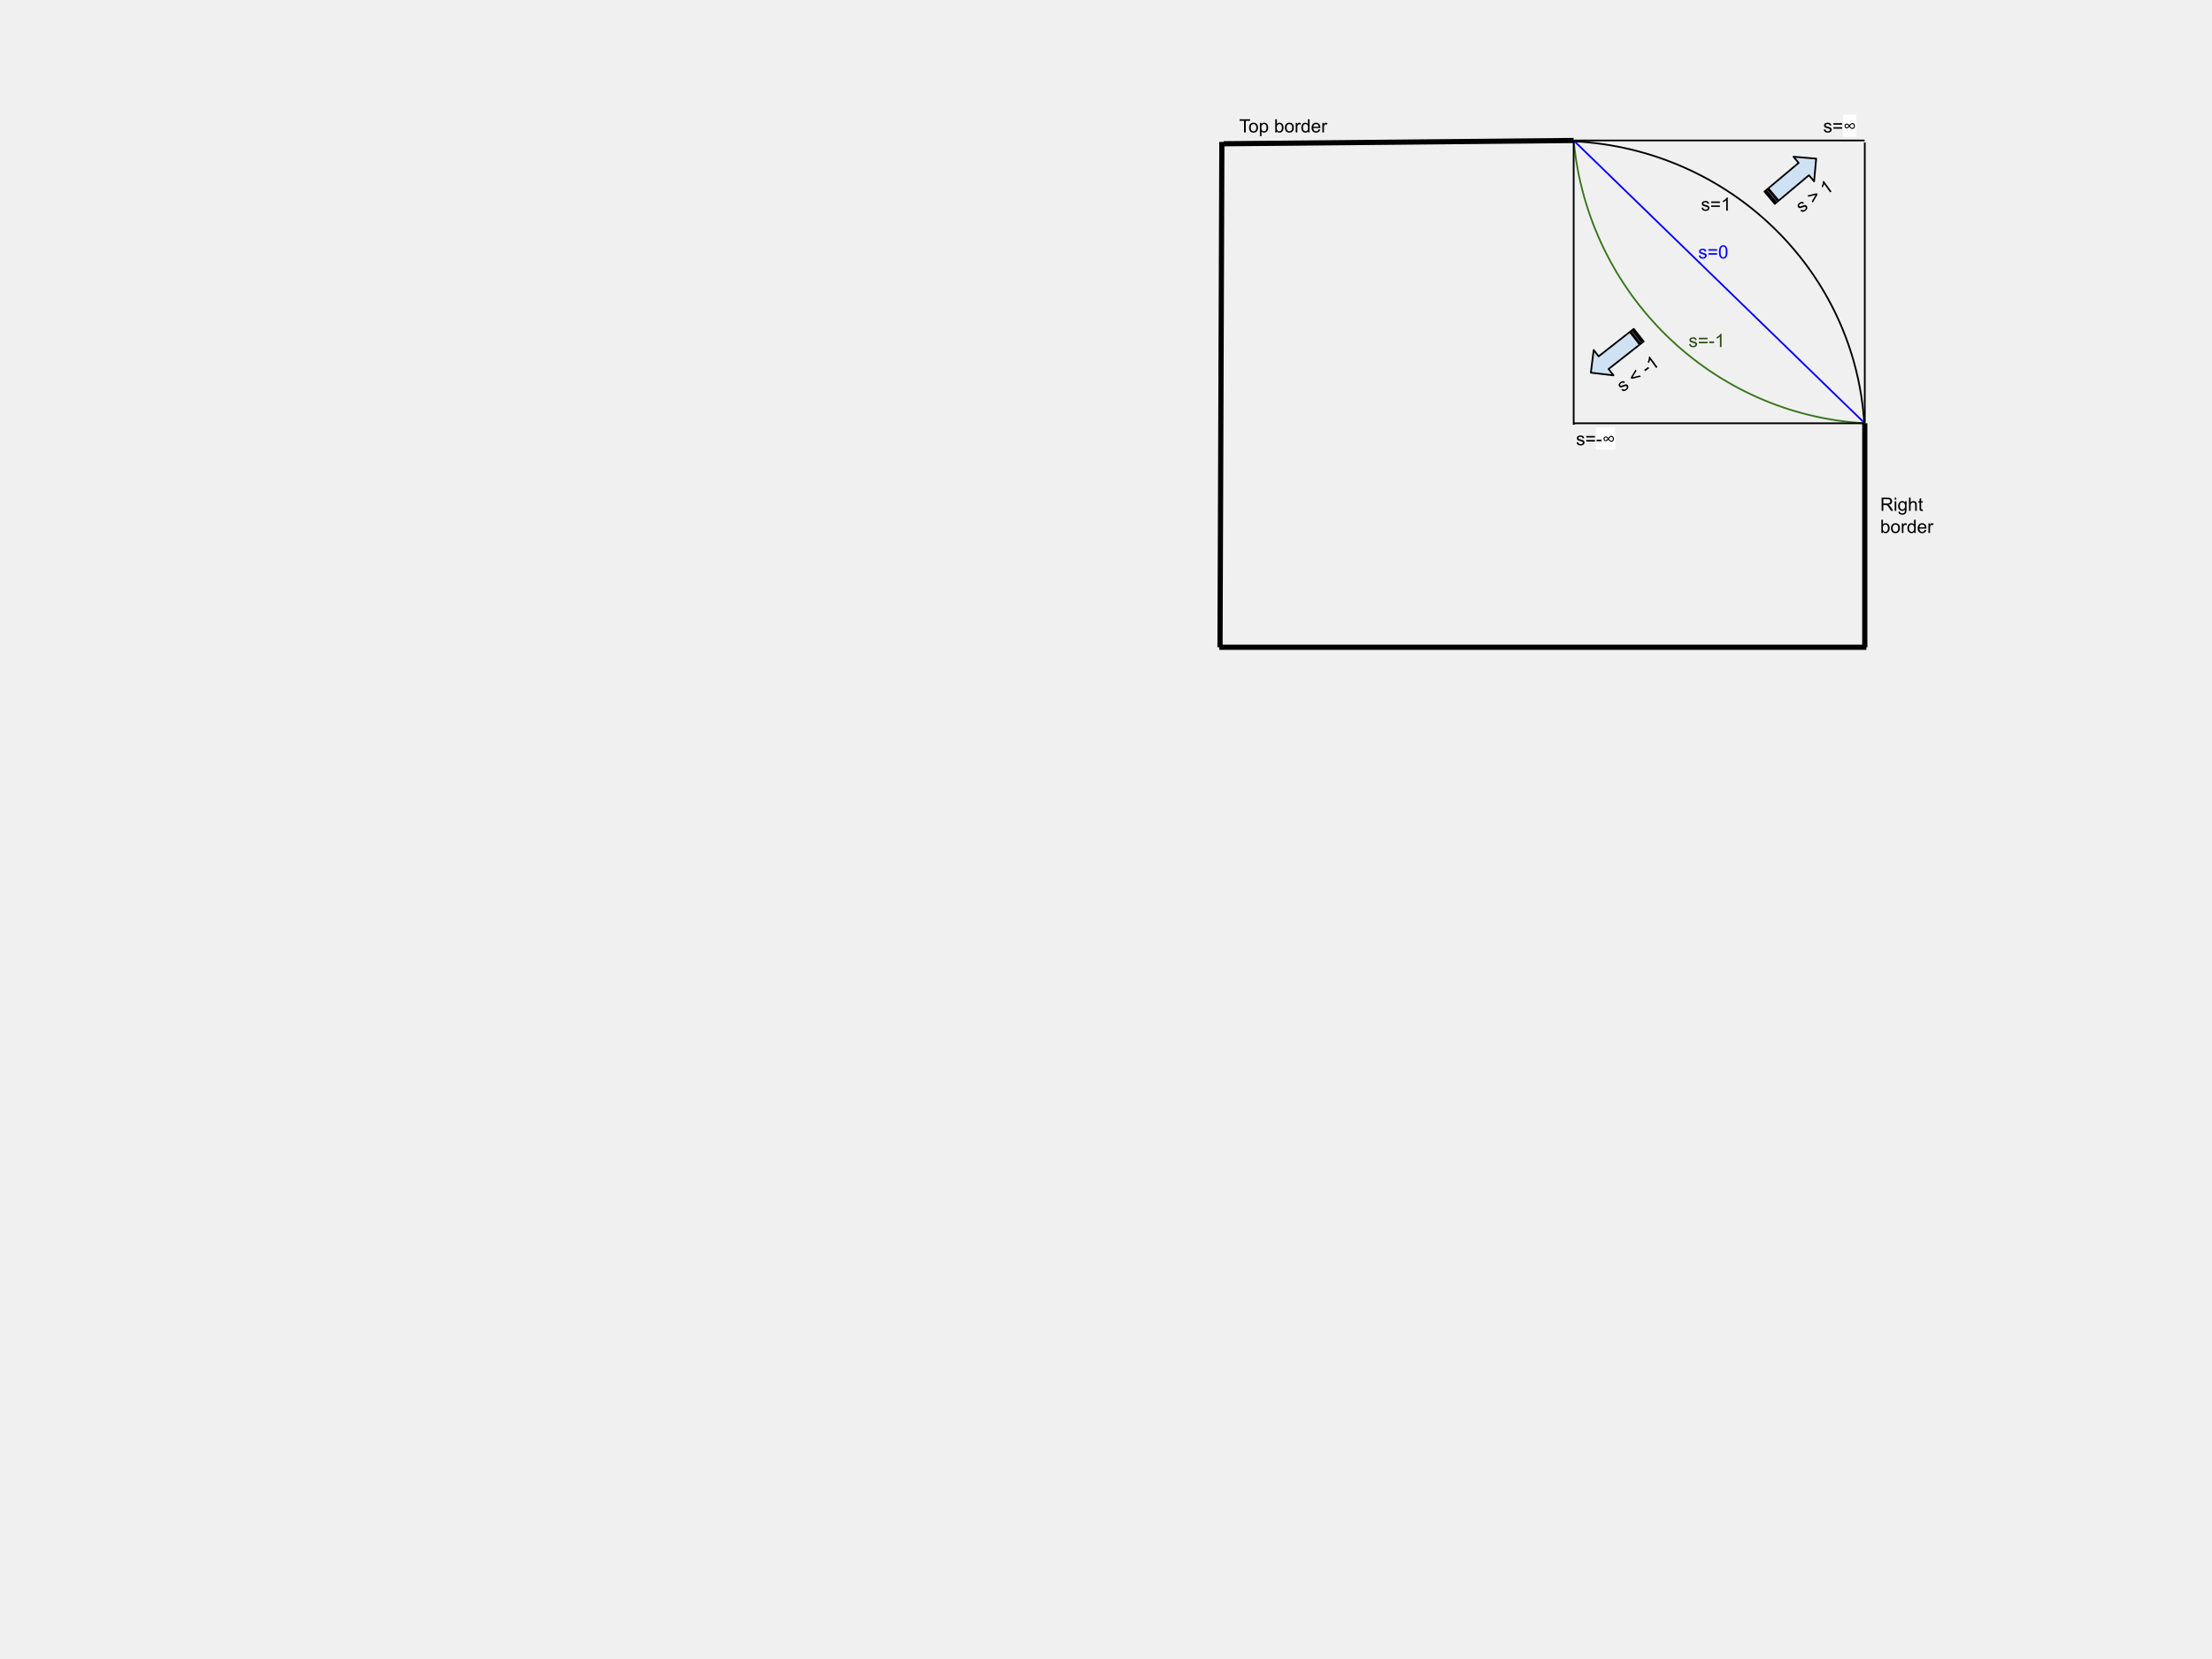
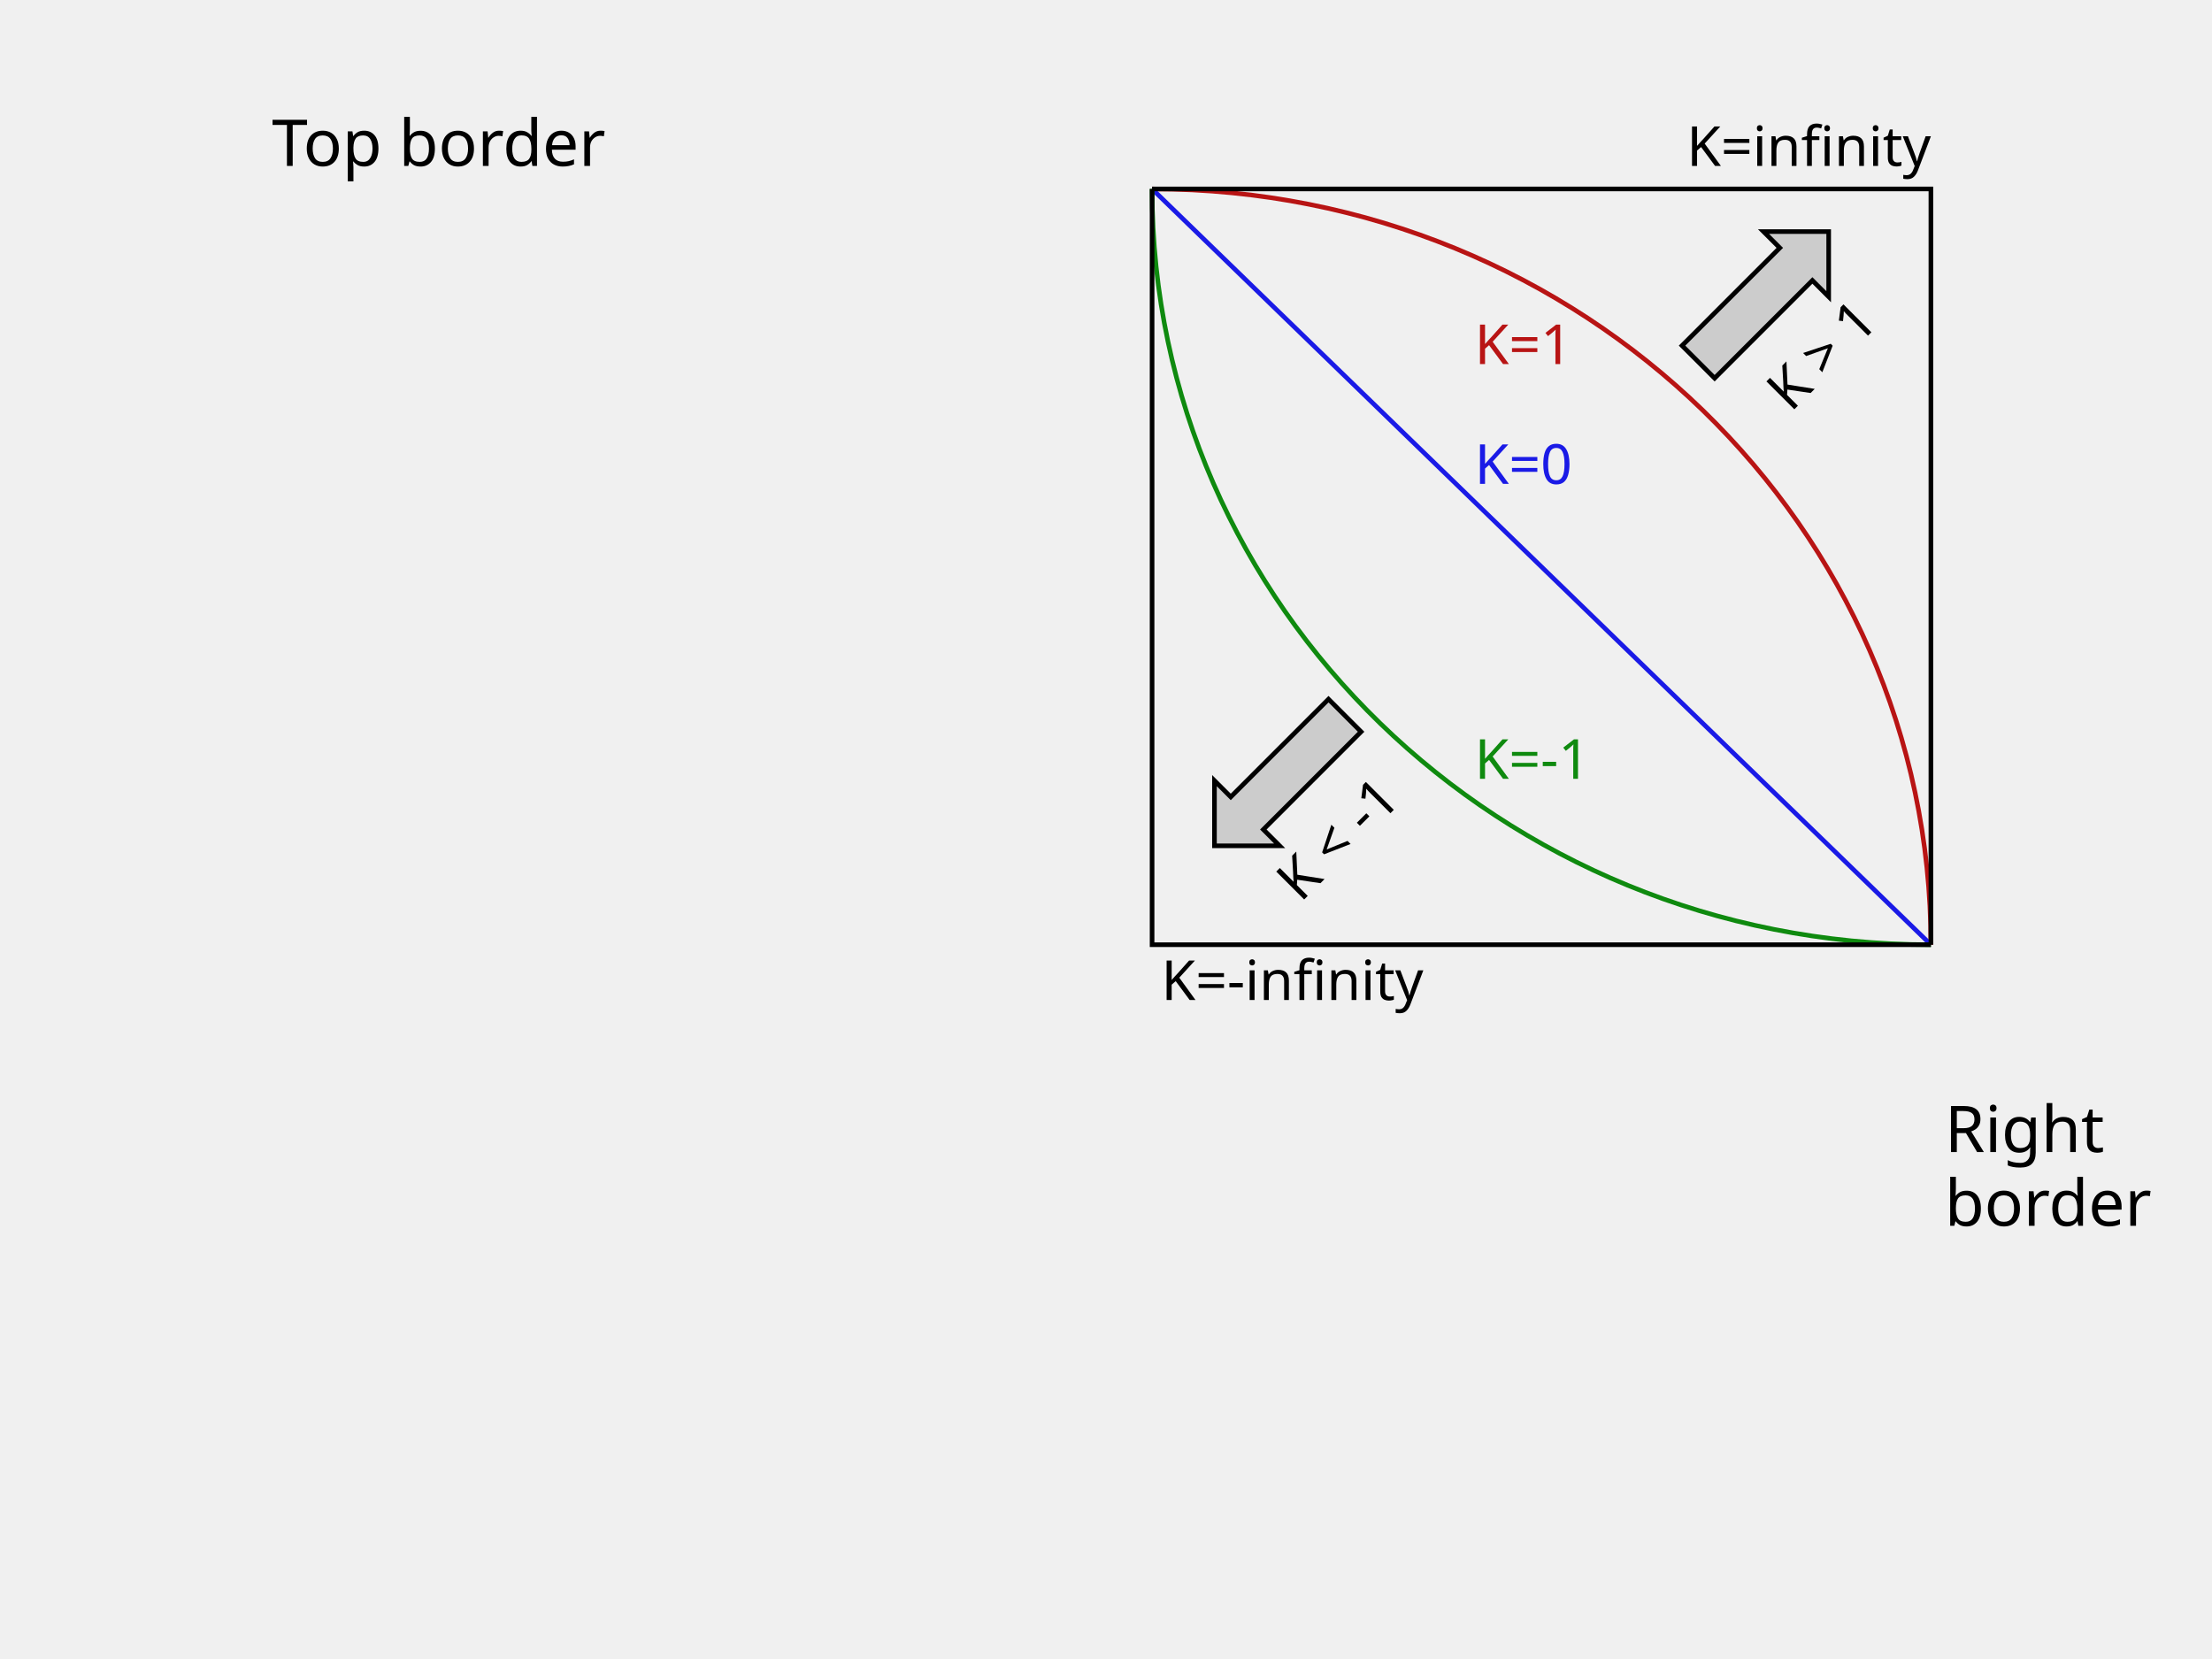
- <svg xmlns="http://www.w3.org/2000/svg" version="1.1" viewBox="0.0 0.0 1280.0 960.0" fill="none" stroke="none" stroke-linecap="square" stroke-miterlimit="10">
-   <clipPath id="p.0">
-     <path d="m0 0l1280.0 0l0 960.0l-1280.0 0l0 -960.0z" clip-rule="nonzero" />
-   </clipPath>
-   <g clip-path="url(#p.0)">
-     <path fill="#000000" fill-opacity="0.0" d="m0 0l1280.0 0l0 960.0l-1280.0 0z" fill-rule="evenodd" />
-     <path fill="#000000" fill-opacity="0.0" d="m910.888 81.773c90.303 4.681 162.598 75.123 167.906 163.603l-177.284 10.217z" fill-rule="evenodd" />
-     <path fill="#000000" fill-opacity="0.0" d="m910.888 81.773c90.303 4.681 162.598 75.123 167.906 163.603" fill-rule="evenodd" />
-     <path stroke="#000000" stroke-width="1.0" stroke-linejoin="round" stroke-linecap="butt" d="m910.888 81.773c90.303 4.681 162.598 75.123 167.906 163.603" fill-rule="evenodd" />
-     <path fill="#000000" fill-opacity="0.0" d="m1079.082 244.939l0 0c-88.527 -5.064 -160.111 -74.6 -168.461 -163.643l178.62 -17.043z" fill-rule="evenodd" />
-     <path fill="#000000" fill-opacity="0.0" d="m1079.082 244.939l0 0c-88.527 -5.064 -160.111 -74.6 -168.461 -163.643" fill-rule="evenodd" />
-     <path stroke="#38761d" stroke-width="1.0" stroke-linejoin="round" stroke-linecap="butt" d="m1079.082 244.939l0 0c-88.527 -5.064 -160.111 -74.6 -168.461 -163.643" fill-rule="evenodd" />
-     <path fill="#000000" fill-opacity="0.0" d="m910.621 81.297l168.472 163.654" fill-rule="evenodd" />
-     <path stroke="#0000ff" stroke-width="1.0" stroke-linejoin="round" stroke-linecap="butt" d="m910.621 81.297l168.472 163.654" fill-rule="evenodd" />
-     <path fill="#000000" fill-opacity="0.0" d="m968.126 181.58l45.701 0l0 32.315l-45.701 0z" fill-rule="evenodd" />
-     <path fill="#274e13" d="m977.454 199.164l0.922 -0.141q0.078 0.562 0.438 0.859q0.359 0.297 1.0 0.297q0.641 0 0.953 -0.266q0.312 -0.266 0.312 -0.625q0 -0.312 -0.281 -0.5q-0.188 -0.125 -0.953 -0.312q-1.031 -0.266 -1.438 -0.453q-0.391 -0.188 -0.594 -0.516q-0.203 -0.344 -0.203 -0.75q0 -0.359 0.172 -0.672q0.172 -0.328 0.453 -0.531q0.219 -0.156 0.594 -0.266q0.391 -0.125 0.812 -0.125q0.656 0 1.141 0.188q0.5 0.188 0.734 0.516q0.234 0.312 0.312 0.859l-0.906 0.125q-0.062 -0.438 -0.375 -0.672q-0.297 -0.234 -0.828 -0.234q-0.656 0 -0.938 0.219q-0.266 0.203 -0.266 0.484q0 0.188 0.109 0.328q0.125 0.156 0.359 0.25q0.141 0.062 0.828 0.25q1.0 0.266 1.391 0.438q0.391 0.156 0.609 0.484q0.234 0.312 0.234 0.797q0 0.469 -0.281 0.891q-0.266 0.406 -0.781 0.641q-0.516 0.219 -1.172 0.219q-1.078 0 -1.641 -0.438q-0.562 -0.453 -0.719 -1.344zm10.625 -2.828l-5.031 0l0 -0.875l5.031 0l0 0.875zm0 2.312l-5.031 0l0 -0.875l5.031 0l0 0.875zm0.942 -0.125l0 -0.938l2.875 0l0 0.938l-2.875 0zm7.174 2.297l-0.938 0l0 -5.969q-0.344 0.328 -0.891 0.656q-0.547 0.312 -0.984 0.469l0 -0.906q0.797 -0.359 1.375 -0.891q0.594 -0.531 0.828 -1.016l0.609 0l0 7.656z" fill-rule="nonzero" />
-     <path fill="#000000" fill-opacity="0.0" d="m910.621 81.297l-202.52 1.89" fill-rule="evenodd" />
-     <path stroke="#000000" stroke-width="3.0" stroke-linejoin="round" stroke-linecap="butt" d="m910.621 81.297l-202.52 1.89" fill-rule="evenodd" />
-     <path fill="#000000" fill-opacity="0.0" d="m1079.082 244.939l0 129.606" fill-rule="evenodd" />
-     <path stroke="#000000" stroke-width="3.0" stroke-linejoin="round" stroke-linecap="butt" d="m1079.082 244.939l0 129.606" fill-rule="evenodd" />
-     <path fill="#000000" fill-opacity="0.0" d="m910.621 81.297l0 164.535" fill-rule="evenodd" />
-     <path stroke="#000000" stroke-width="1.0" stroke-linejoin="round" stroke-linecap="butt" d="m910.621 81.297l0 164.535" fill-rule="evenodd" />
-     <path fill="#000000" fill-opacity="0.0" d="m910.704 244.939l168.378 0" fill-rule="evenodd" />
-     <path stroke="#000000" stroke-width="1.0" stroke-linejoin="round" stroke-linecap="butt" d="m910.704 244.939l168.378 0" fill-rule="evenodd" />
-     <path fill="#000000" fill-opacity="0.0" d="m910.621 81.297l168.346 0" fill-rule="evenodd" />
-     <path stroke="#000000" stroke-width="1.0" stroke-linejoin="round" stroke-linecap="butt" d="m910.621 81.297l168.346 0" fill-rule="evenodd" />
-     <path fill="#000000" fill-opacity="0.0" d="m1079.082 244.939l0 -162.488" fill-rule="evenodd" />
-     <path stroke="#000000" stroke-width="1.0" stroke-linejoin="round" stroke-linecap="butt" d="m1079.082 244.939l0 -162.488" fill-rule="evenodd" />
-     <path fill="#000000" fill-opacity="0.0" d="m708.102 57.396l73.543 0l0 32.315l-73.543 0z" fill-rule="evenodd" />
-     <path fill="#000000" d="m719.868 76.636l0 -6.734l-2.516 0l0 -0.891l6.047 0l0 0.891l-2.531 0l0 6.734l-1.0 0zm2.921 -2.766q0 -1.531 0.844 -2.266q0.719 -0.625 1.734 -0.625q1.141 0 1.859 0.75q0.734 0.75 0.734 2.062q0 1.062 -0.328 1.688q-0.312 0.609 -0.922 0.953q-0.609 0.328 -1.344 0.328q-1.156 0 -1.875 -0.734q-0.703 -0.75 -0.703 -2.156zm0.953 0q0 1.062 0.469 1.594q0.469 0.531 1.156 0.531q0.703 0 1.156 -0.531q0.469 -0.531 0.469 -1.625q0 -1.016 -0.469 -1.547q-0.453 -0.531 -1.156 -0.531q-0.688 0 -1.156 0.531q-0.469 0.516 -0.469 1.578zm5.317 4.891l0 -7.656l0.859 0l0 0.719q0.297 -0.422 0.672 -0.625q0.391 -0.219 0.922 -0.219q0.703 0 1.25 0.375q0.547 0.359 0.812 1.031q0.281 0.656 0.281 1.453q0 0.844 -0.312 1.531q-0.297 0.672 -0.875 1.031q-0.578 0.359 -1.219 0.359q-0.469 0 -0.844 -0.188q-0.375 -0.203 -0.609 -0.516l0 2.703l-0.938 0zm0.844 -4.859q0 1.062 0.438 1.578q0.438 0.516 1.047 0.516q0.625 0 1.062 -0.531q0.453 -0.531 0.453 -1.641q0 -1.047 -0.438 -1.578q-0.438 -0.531 -1.047 -0.531q-0.594 0 -1.062 0.562q-0.453 0.562 -0.453 1.625zm8.903 2.734l-0.859 0l0 -7.625l0.938 0l0 2.719q0.594 -0.75 1.5 -0.75q0.516 0 0.969 0.219q0.453 0.203 0.75 0.578q0.297 0.359 0.453 0.891q0.172 0.531 0.172 1.125q0 1.422 -0.703 2.203q-0.703 0.766 -1.688 0.766q-0.969 0 -1.531 -0.812l0 0.688zm0 -2.797q0 0.984 0.266 1.422q0.438 0.734 1.188 0.734q0.625 0 1.062 -0.531q0.453 -0.547 0.453 -1.594q0 -1.078 -0.438 -1.594q-0.422 -0.516 -1.031 -0.516q-0.609 0 -1.062 0.531q-0.438 0.531 -0.438 1.547zm4.723 0.031q0 -1.531 0.844 -2.266q0.719 -0.625 1.734 -0.625q1.141 0 1.859 0.75q0.734 0.75 0.734 2.062q0 1.062 -0.328 1.688q-0.312 0.609 -0.922 0.953q-0.609 0.328 -1.344 0.328q-1.156 0 -1.875 -0.734q-0.703 -0.75 -0.703 -2.156zm0.953 0q0 1.062 0.469 1.594q0.469 0.531 1.156 0.531q0.703 0 1.156 -0.531q0.469 -0.531 0.469 -1.625q0 -1.016 -0.469 -1.547q-0.453 -0.531 -1.156 -0.531q-0.688 0 -1.156 0.531q-0.469 0.516 -0.469 1.578zm5.301 2.766l0 -5.531l0.844 0l0 0.844q0.328 -0.594 0.594 -0.781q0.281 -0.188 0.609 -0.188q0.469 0 0.953 0.312l-0.312 0.859q-0.344 -0.203 -0.688 -0.203q-0.312 0 -0.562 0.188q-0.234 0.188 -0.344 0.516q-0.156 0.5 -0.156 1.094l0 2.891l-0.938 0zm7.142 0l0 -0.703q-0.516 0.828 -1.547 0.828q-0.656 0 -1.219 -0.359q-0.547 -0.375 -0.859 -1.016q-0.297 -0.656 -0.297 -1.5q0 -0.828 0.281 -1.5q0.281 -0.688 0.828 -1.047q0.547 -0.359 1.234 -0.359q0.5 0 0.891 0.219q0.391 0.203 0.625 0.547l0 -2.734l0.938 0l0 7.625l-0.875 0zm-2.953 -2.75q0 1.047 0.438 1.578q0.453 0.531 1.062 0.531q0.609 0 1.031 -0.5q0.438 -0.516 0.438 -1.531q0 -1.141 -0.438 -1.672q-0.438 -0.531 -1.078 -0.531q-0.609 0 -1.031 0.516q-0.422 0.5 -0.422 1.609zm9.083 0.969l0.969 0.125q-0.234 0.844 -0.859 1.312q-0.609 0.469 -1.578 0.469q-1.203 0 -1.922 -0.75q-0.703 -0.75 -0.703 -2.094q0 -1.391 0.719 -2.156q0.719 -0.781 1.859 -0.781q1.109 0 1.812 0.766q0.703 0.75 0.703 2.125q0 0.078 0 0.234l-4.125 0q0.047 0.922 0.516 1.406q0.469 0.484 1.156 0.484q0.516 0 0.875 -0.266q0.359 -0.281 0.578 -0.875zm-3.078 -1.516l3.094 0q-0.062 -0.688 -0.359 -1.047q-0.453 -0.531 -1.156 -0.531q-0.641 0 -1.094 0.438q-0.438 0.422 -0.484 1.141zm5.208 3.297l0 -5.531l0.844 0l0 0.844q0.328 -0.594 0.594 -0.781q0.281 -0.188 0.609 -0.188q0.469 0 0.953 0.312l-0.312 0.859q-0.344 -0.203 -0.688 -0.203q-0.312 0 -0.562 0.188q-0.234 0.188 -0.344 0.516q-0.156 0.5 -0.156 1.094l0 2.891l-0.938 0z" fill-rule="nonzero" />
-     <path fill="#000000" fill-opacity="0.0" d="m1078.968 276.367l75.937 0l0 45.26l-75.937 0z" fill-rule="evenodd" />
-     <path fill="#000000" d="m1088.812 295.607l0 -7.625l3.375 0q1.016 0 1.547 0.203q0.531 0.203 0.844 0.734q0.328 0.516 0.328 1.141q0 0.812 -0.531 1.375q-0.516 0.547 -1.625 0.703q0.406 0.188 0.609 0.375q0.453 0.406 0.844 1.016l1.328 2.078l-1.266 0l-1.016 -1.594q-0.438 -0.688 -0.734 -1.047q-0.281 -0.359 -0.516 -0.5q-0.219 -0.156 -0.453 -0.203q-0.172 -0.047 -0.562 -0.047l-1.172 0l0 3.391l-1.0 0zm1.0 -4.266l2.172 0q0.688 0 1.078 -0.141q0.391 -0.141 0.594 -0.453q0.203 -0.312 0.203 -0.688q0 -0.547 -0.391 -0.891q-0.391 -0.344 -1.234 -0.344l-2.422 0l0 2.516zm6.555 -2.281l0 -1.078l0.938 0l0 1.078l-0.938 0zm0 6.547l0 -5.531l0.938 0l0 5.531l-0.938 0zm2.196 0.453l0.906 0.141q0.062 0.422 0.328 0.609q0.344 0.266 0.938 0.266q0.656 0 1.0 -0.266q0.359 -0.25 0.484 -0.719q0.078 -0.297 0.078 -1.203q-0.625 0.719 -1.531 0.719q-1.141 0 -1.766 -0.812q-0.625 -0.828 -0.625 -1.984q0 -0.781 0.281 -1.453q0.297 -0.672 0.828 -1.031q0.547 -0.375 1.281 -0.375q0.984 0 1.609 0.797l0 -0.672l0.875 0l0 4.781q0 1.297 -0.266 1.828q-0.266 0.547 -0.844 0.859q-0.562 0.312 -1.391 0.312q-0.984 0 -1.594 -0.453q-0.609 -0.438 -0.594 -1.344zm0.781 -3.312q0 1.078 0.422 1.578q0.438 0.5 1.078 0.5q0.656 0 1.094 -0.484q0.438 -0.5 0.438 -1.562q0 -1.016 -0.453 -1.531q-0.453 -0.516 -1.094 -0.516q-0.609 0 -1.047 0.516q-0.438 0.5 -0.438 1.5zm5.317 2.859l0 -7.625l0.938 0l0 2.734q0.656 -0.766 1.656 -0.766q0.609 0 1.062 0.25q0.453 0.234 0.641 0.672q0.203 0.422 0.203 1.234l0 3.5l-0.938 0l0 -3.5q0 -0.703 -0.312 -1.016q-0.297 -0.328 -0.859 -0.328q-0.406 0 -0.781 0.219q-0.359 0.219 -0.516 0.594q-0.156 0.359 -0.156 1.016l0 3.016l-0.938 0zm7.973 -0.844l0.125 0.828q-0.391 0.094 -0.703 0.094q-0.5 0 -0.781 -0.156q-0.281 -0.172 -0.406 -0.438q-0.109 -0.266 -0.109 -1.109l0 -3.172l-0.688 0l0 -0.734l0.688 0l0 -1.359l0.938 -0.562l0 1.922l0.938 0l0 0.734l-0.938 0l0 3.234q0 0.391 0.047 0.516q0.047 0.109 0.156 0.188q0.109 0.062 0.328 0.062q0.156 0 0.406 -0.047z" fill-rule="nonzero" />
-     <path fill="#000000" d="m1089.531 308.407l-0.859 0l0 -7.625l0.938 0l0 2.719q0.594 -0.75 1.5 -0.75q0.516 0 0.969 0.219q0.453 0.203 0.75 0.578q0.297 0.359 0.453 0.891q0.172 0.531 0.172 1.125q0 1.422 -0.703 2.203q-0.703 0.766 -1.688 0.766q-0.969 0 -1.531 -0.812l0 0.688zm0 -2.797q0 0.984 0.266 1.422q0.438 0.734 1.188 0.734q0.625 0 1.062 -0.531q0.453 -0.547 0.453 -1.594q0 -1.078 -0.438 -1.594q-0.422 -0.516 -1.031 -0.516q-0.609 0 -1.062 0.531q-0.438 0.531 -0.438 1.547zm4.723 0.031q0 -1.531 0.844 -2.266q0.719 -0.625 1.734 -0.625q1.141 0 1.859 0.75q0.734 0.75 0.734 2.062q0 1.062 -0.328 1.688q-0.312 0.609 -0.922 0.953q-0.609 0.328 -1.344 0.328q-1.156 0 -1.875 -0.734q-0.703 -0.75 -0.703 -2.156zm0.953 0q0 1.062 0.469 1.594q0.469 0.531 1.156 0.531q0.703 0 1.156 -0.531q0.469 -0.531 0.469 -1.625q0 -1.016 -0.469 -1.547q-0.453 -0.531 -1.156 -0.531q-0.688 0 -1.156 0.531q-0.469 0.516 -0.469 1.578zm5.302 2.766l0 -5.531l0.844 0l0 0.844q0.328 -0.594 0.594 -0.781q0.281 -0.188 0.609 -0.188q0.469 0 0.953 0.312l-0.312 0.859q-0.344 -0.203 -0.688 -0.203q-0.312 0 -0.562 0.188q-0.234 0.188 -0.344 0.516q-0.156 0.5 -0.156 1.094l0 2.891l-0.938 0zm7.142 0l0 -0.703q-0.516 0.828 -1.547 0.828q-0.656 0 -1.219 -0.359q-0.547 -0.375 -0.859 -1.016q-0.297 -0.656 -0.297 -1.5q0 -0.828 0.281 -1.5q0.281 -0.688 0.828 -1.047q0.547 -0.359 1.234 -0.359q0.5 0 0.891 0.219q0.391 0.203 0.625 0.547l0 -2.734l0.938 0l0 7.625l-0.875 0zm-2.953 -2.75q0 1.047 0.438 1.578q0.453 0.531 1.062 0.531q0.609 0 1.031 -0.5q0.438 -0.516 0.438 -1.531q0 -1.141 -0.438 -1.672q-0.438 -0.531 -1.078 -0.531q-0.609 0 -1.031 0.516q-0.422 0.5 -0.422 1.609zm9.083 0.969l0.969 0.125q-0.234 0.844 -0.859 1.312q-0.609 0.469 -1.578 0.469q-1.203 0 -1.922 -0.75q-0.703 -0.75 -0.703 -2.094q0 -1.391 0.719 -2.156q0.719 -0.781 1.859 -0.781q1.109 0 1.812 0.766q0.703 0.75 0.703 2.125q0 0.078 0 0.234l-4.125 0q0.047 0.922 0.516 1.406q0.469 0.484 1.156 0.484q0.516 0 0.875 -0.266q0.359 -0.281 0.578 -0.875zm-3.078 -1.516l3.094 0q-0.062 -0.688 -0.359 -1.047q-0.453 -0.531 -1.156 -0.531q-0.641 0 -1.094 0.438q-0.438 0.422 -0.484 1.141zm5.208 3.297l0 -5.531l0.844 0l0 0.844q0.328 -0.594 0.594 -0.781q0.281 -0.188 0.609 -0.188q0.469 0 0.953 0.312l-0.312 0.859q-0.344 -0.203 -0.688 -0.203q-0.312 0 -0.562 0.188q-0.234 0.188 -0.344 0.516q-0.156 0.5 -0.156 1.094l0 2.891l-0.938 0z" fill-rule="nonzero" />
-     <path fill="#000000" fill-opacity="0.0" d="m707.047 82.123l-1.071 292.409" fill-rule="evenodd" />
-     <path stroke="#000000" stroke-width="3.0" stroke-linejoin="round" stroke-linecap="butt" d="m707.047 82.123l-1.071 292.409" fill-rule="evenodd" />
-     <path fill="#000000" fill-opacity="0.0" d="m705.572 374.546l374.425 0" fill-rule="evenodd" />
-     <path stroke="#000000" stroke-width="3.0" stroke-linejoin="round" stroke-linecap="butt" d="m705.572 374.546l374.425 0" fill-rule="evenodd" />
-     <path fill="#000000" fill-opacity="0.0" d="m973.686 130.312l38.331 0l0 32.315l-38.331 0z" fill-rule="evenodd" />
-     <path fill="#0000ff" d="m983.014 147.896l0.922 -0.141q0.078 0.562 0.438 0.859q0.359 0.297 1.0 0.297q0.641 0 0.953 -0.266q0.312 -0.266 0.312 -0.625q0 -0.312 -0.281 -0.5q-0.188 -0.125 -0.953 -0.312q-1.031 -0.266 -1.438 -0.453q-0.391 -0.188 -0.594 -0.516q-0.203 -0.344 -0.203 -0.75q0 -0.359 0.172 -0.672q0.172 -0.328 0.453 -0.531q0.219 -0.156 0.594 -0.266q0.391 -0.125 0.812 -0.125q0.656 0 1.141 0.188q0.5 0.188 0.734 0.516q0.234 0.312 0.312 0.859l-0.906 0.125q-0.062 -0.438 -0.375 -0.672q-0.297 -0.234 -0.828 -0.234q-0.656 0 -0.938 0.219q-0.266 0.203 -0.266 0.484q0 0.188 0.109 0.328q0.125 0.156 0.359 0.25q0.141 0.062 0.828 0.25q1.0 0.266 1.391 0.438q0.391 0.156 0.609 0.484q0.234 0.312 0.234 0.797q0 0.469 -0.281 0.891q-0.266 0.406 -0.781 0.641q-0.516 0.219 -1.172 0.219q-1.078 0 -1.641 -0.438q-0.562 -0.453 -0.719 -1.344zm10.625 -2.828l-5.031 0l0 -0.875l5.031 0l0 0.875zm0 2.312l-5.031 0l0 -0.875l5.031 0l0 0.875zm1.036 -1.594q0 -1.344 0.281 -2.172q0.281 -0.828 0.828 -1.266q0.547 -0.453 1.375 -0.453q0.625 0 1.078 0.25q0.469 0.234 0.766 0.703q0.312 0.469 0.484 1.141q0.172 0.672 0.172 1.797q0 1.344 -0.281 2.172q-0.281 0.828 -0.828 1.281q-0.547 0.438 -1.391 0.438q-1.094 0 -1.719 -0.781q-0.766 -0.953 -0.766 -3.109zm0.969 0q0 1.875 0.438 2.5q0.438 0.625 1.078 0.625q0.656 0 1.094 -0.625q0.438 -0.625 0.438 -2.5q0 -1.875 -0.438 -2.5q-0.438 -0.625 -1.094 -0.625q-0.641 0 -1.031 0.547q-0.484 0.703 -0.484 2.578z" fill-rule="nonzero" />
-     <path fill="#000000" fill-opacity="0.0" d="m975.29 102.682l38.331 0l0 32.315l-38.331 0z" fill-rule="evenodd" />
-     <path fill="#000000" d="m984.618 120.266l0.922 -0.141q0.078 0.562 0.438 0.859q0.359 0.297 1.0 0.297q0.641 0 0.953 -0.266q0.312 -0.266 0.312 -0.625q0 -0.312 -0.281 -0.5q-0.188 -0.125 -0.953 -0.312q-1.031 -0.266 -1.438 -0.453q-0.391 -0.188 -0.594 -0.516q-0.203 -0.344 -0.203 -0.75q0 -0.359 0.172 -0.672q0.172 -0.328 0.453 -0.531q0.219 -0.156 0.594 -0.266q0.391 -0.125 0.812 -0.125q0.656 0 1.141 0.188q0.5 0.188 0.734 0.516q0.234 0.312 0.312 0.859l-0.906 0.125q-0.062 -0.438 -0.375 -0.672q-0.297 -0.234 -0.828 -0.234q-0.656 0 -0.938 0.219q-0.266 0.203 -0.266 0.484q0 0.188 0.109 0.328q0.125 0.156 0.359 0.25q0.141 0.062 0.828 0.25q1.0 0.266 1.391 0.438q0.391 0.156 0.609 0.484q0.234 0.312 0.234 0.797q0 0.469 -0.281 0.891q-0.266 0.406 -0.781 0.641q-0.516 0.219 -1.172 0.219q-1.078 0 -1.641 -0.438q-0.562 -0.453 -0.719 -1.344zm10.625 -2.828l-5.031 0l0 -0.875l5.031 0l0 0.875zm0 2.312l-5.031 0l0 -0.875l5.031 0l0 0.875zm4.567 2.172l-0.938 0l0 -5.969q-0.344 0.328 -0.891 0.656q-0.547 0.312 -0.984 0.469l0 -0.906q0.797 -0.359 1.375 -0.891q0.594 -0.531 0.828 -1.016l0.609 0l0 7.656z" fill-rule="nonzero" />
-     <path fill="#000000" fill-opacity="0.0" d="m1046.011 57.396l43.024 0l0 32.315l-43.024 0z" fill-rule="evenodd" />
-     <path fill="#ffffff" d="m1066.562 66.396l7.597 0l0 12.8l-7.597 0l0 -12.8z" fill-rule="nonzero" />
-     <path fill="#000000" d="m1055.339 74.98l0.922 -0.141q0.078 0.562 0.438 0.859q0.359 0.297 1.0 0.297q0.641 0 0.953 -0.266q0.312 -0.266 0.312 -0.625q0 -0.312 -0.281 -0.5q-0.188 -0.125 -0.953 -0.312q-1.031 -0.266 -1.438 -0.453q-0.391 -0.188 -0.594 -0.516q-0.203 -0.344 -0.203 -0.75q0 -0.359 0.172 -0.672q0.172 -0.328 0.453 -0.531q0.219 -0.156 0.594 -0.266q0.391 -0.125 0.812 -0.125q0.656 0 1.141 0.188q0.5 0.188 0.734 0.516q0.234 0.312 0.312 0.859l-0.906 0.125q-0.062 -0.438 -0.375 -0.672q-0.297 -0.234 -0.828 -0.234q-0.656 0 -0.938 0.219q-0.266 0.203 -0.266 0.484q0 0.188 0.109 0.328q0.125 0.156 0.359 0.25q0.141 0.062 0.828 0.25q1.0 0.266 1.391 0.438q0.391 0.156 0.609 0.484q0.234 0.312 0.234 0.797q0 0.469 -0.281 0.891q-0.266 0.406 -0.781 0.641q-0.516 0.219 -1.172 0.219q-1.078 0 -1.641 -0.438q-0.562 -0.453 -0.719 -1.344zm10.625 -2.828l-5.031 0l0 -0.875l5.031 0l0 0.875zm0 2.312l-5.031 0l0 -0.875l5.031 0l0 0.875z" fill-rule="nonzero" />
-     <path fill="#010000" fill-opacity="0.0" d="m1066.562 66.99l7.597 0l0 12.254l-7.597 0l0 -12.254z" fill-rule="nonzero" />
-     <path fill="#000000" d="m1070.14 72.418q0.547 -0.688 0.859 -0.906q0.422 -0.312 0.875 -0.312q0.547 0 1.016 0.406q0.484 0.391 0.484 1.266q0 0.625 -0.172 0.969q-0.172 0.344 -0.547 0.562q-0.375 0.219 -0.781 0.219q-0.453 0 -0.875 -0.297q-0.312 -0.234 -0.859 -0.906q-0.703 0.875 -1.5 0.875q-0.516 0 -0.906 -0.391q-0.375 -0.391 -0.375 -0.984q0 -0.594 0.375 -0.984q0.391 -0.406 0.906 -0.406q0.797 0 1.5 0.891zm0.359 0.484q0.453 0.703 0.828 0.969q0.25 0.172 0.547 0.172q0.391 0 0.656 -0.281q0.266 -0.297 0.266 -0.828q0 -0.562 -0.281 -0.844q-0.266 -0.297 -0.672 -0.297q-0.25 0 -0.469 0.141q-0.312 0.203 -0.875 0.969zm-0.719 0.016q-0.406 -0.531 -0.656 -0.672q-0.25 -0.156 -0.484 -0.156q-0.297 0 -0.5 0.219q-0.203 0.219 -0.203 0.594q0 0.359 0.203 0.594q0.219 0.219 0.516 0.219q0.531 0 1.125 -0.797z" fill-rule="nonzero" />
-     <path fill="#000000" fill-opacity="0.0" d="m902.984 238.404l54.205 0l0 32.315l-54.205 0z" fill-rule="evenodd" />
-     <path fill="#ffffff" d="m923.535 247.404l11.145 0l0 12.8l-11.145 0l0 -12.8z" fill-rule="nonzero" />
-     <path fill="#000000" d="m912.312 255.988l0.922 -0.141q0.078 0.562 0.438 0.859q0.359 0.297 1.0 0.297q0.641 0 0.953 -0.266q0.312 -0.266 0.312 -0.625q0 -0.312 -0.281 -0.5q-0.188 -0.125 -0.953 -0.312q-1.031 -0.266 -1.438 -0.453q-0.391 -0.188 -0.594 -0.516q-0.203 -0.344 -0.203 -0.75q0 -0.359 0.172 -0.672q0.172 -0.328 0.453 -0.531q0.219 -0.156 0.594 -0.266q0.391 -0.125 0.812 -0.125q0.656 0 1.141 0.188q0.5 0.188 0.734 0.516q0.234 0.312 0.312 0.859l-0.906 0.125q-0.062 -0.438 -0.375 -0.672q-0.297 -0.234 -0.828 -0.234q-0.656 0 -0.938 0.219q-0.266 0.203 -0.266 0.484q0 0.188 0.109 0.328q0.125 0.156 0.359 0.25q0.141 0.062 0.828 0.25q1.0 0.266 1.391 0.438q0.391 0.156 0.609 0.484q0.234 0.312 0.234 0.797q0 0.469 -0.281 0.891q-0.266 0.406 -0.781 0.641q-0.516 0.219 -1.172 0.219q-1.078 0 -1.641 -0.438q-0.562 -0.453 -0.719 -1.344zm10.625 -2.828l-5.031 0l0 -0.875l5.031 0l0 0.875zm0 2.312l-5.031 0l0 -0.875l5.031 0l0 0.875z" fill-rule="nonzero" />
-     <path fill="#010000" fill-opacity="0.0" d="m923.535 247.997l3.549 0l0 12.254l-3.549 0l0 -12.254z" fill-rule="nonzero" />
-     <path fill="#000000" d="m923.879 255.347l0 -0.938l2.875 0l0 0.938l-2.875 0z" fill-rule="nonzero" />
-     <path fill="#000000" fill-opacity="0.0" d="m927.084 247.997l7.597 0l0 12.254l-7.597 0l0 -12.254z" fill-rule="nonzero" />
-     <path fill="#000000" d="m930.662 253.425q0.547 -0.688 0.859 -0.906q0.422 -0.312 0.875 -0.312q0.547 0 1.016 0.406q0.484 0.391 0.484 1.266q0 0.625 -0.172 0.969q-0.172 0.344 -0.547 0.562q-0.375 0.219 -0.781 0.219q-0.453 0 -0.875 -0.297q-0.312 -0.234 -0.859 -0.906q-0.703 0.875 -1.5 0.875q-0.516 0 -0.906 -0.391q-0.375 -0.391 -0.375 -0.984q0 -0.594 0.375 -0.984q0.391 -0.406 0.906 -0.406q0.797 0 1.5 0.891zm0.359 0.484q0.453 0.703 0.828 0.969q0.25 0.172 0.547 0.172q0.391 0 0.656 -0.281q0.266 -0.297 0.266 -0.828q0 -0.562 -0.281 -0.844q-0.266 -0.297 -0.672 -0.297q-0.25 0 -0.469 0.141q-0.312 0.203 -0.875 0.969zm-0.719 0.016q-0.406 -0.531 -0.656 -0.672q-0.25 -0.156 -0.484 -0.156q-0.297 0 -0.5 0.219q-0.203 0.219 -0.203 0.594q0 0.359 0.203 0.594q0.219 0.219 0.516 0.219q0.531 0 1.125 -0.797z" fill-rule="nonzero" />
-     <path fill="#000000" fill-opacity="0.0" d="m920.323 216.969l39.024 -28.567l19.087 26.079l-39.024 28.567z" fill-rule="evenodd" />
-     <path fill="#000000" d="m938.235 225.649l0.661 -0.658q0.395 0.408 0.861 0.435q0.465 0.027 0.982 -0.351q0.517 -0.378 0.612 -0.777q0.095 -0.399 -0.117 -0.689q-0.185 -0.252 -0.522 -0.237q-0.225 0.01 -0.954 0.311q-0.989 0.395 -1.428 0.483q-0.426 0.079 -0.784 -0.065q-0.367 -0.157 -0.607 -0.485q-0.212 -0.29 -0.258 -0.644q-0.055 -0.366 0.052 -0.696q0.084 -0.255 0.322 -0.565q0.241 -0.332 0.582 -0.581q0.529 -0.388 1.031 -0.522q0.514 -0.144 0.897 -0.018q0.374 0.114 0.76 0.509l-0.657 0.636q-0.309 -0.316 -0.699 -0.321q-0.378 -0.014 -0.807 0.3q-0.53 0.388 -0.627 0.73q-0.094 0.321 0.072 0.548q0.111 0.151 0.282 0.2q0.193 0.052 0.438 -0.011q0.15 -0.033 0.816 -0.287q0.964 -0.376 1.38 -0.468q0.408 -0.105 0.778 0.031q0.374 0.114 0.66 0.505q0.277 0.378 0.299 0.885q0.026 0.485 -0.252 0.978q-0.287 0.481 -0.816 0.869q-0.87 0.637 -1.582 0.616q-0.721 -0.033 -1.374 -0.66zm5.903 -6.393l-0.517 -0.706l2.821 -4.718l0.554 0.757l-2.271 3.696l4.218 -1.035l0.554 0.757l-5.358 1.25zm7.83 -4.454l-0.554 -0.757l2.32 -1.698l0.554 0.757l-2.32 1.698zm7.145 -2.384l-0.756 0.554l-3.525 -4.817q-0.084 0.468 -0.331 1.056q-0.257 0.575 -0.517 0.96l-0.535 -0.731q0.431 -0.761 0.583 -1.531q0.165 -0.779 0.068 -1.309l0.492 -0.36l4.522 6.178z" fill-rule="nonzero" />
-     <path fill="#cfe2f3" d="m951.123 197.612l-0.457 0.359l-5.732 -7.323l0.457 -0.359zm-0.915 0.717l-0.915 0.717l-5.732 -7.323l0.915 -0.717zm-1.372 1.076l-18.025 14.129l2.866 3.661l-13.105 -1.544l1.64 -13.102l2.866 3.661l18.025 -14.129z" fill-rule="evenodd" />
-     <path stroke="#000000" stroke-width="1.0" stroke-linejoin="round" stroke-linecap="butt" d="m951.123 197.612l-0.457 0.359l-5.732 -7.323l0.457 -0.359zm-0.915 0.717l-0.915 0.717l-5.732 -7.323l0.915 -0.717zm-1.372 1.076l-18.025 14.129l2.866 3.661l-13.105 -1.544l1.64 -13.102l2.866 3.661l18.025 -14.129z" fill-rule="evenodd" />
-     <path fill="#000000" fill-opacity="0.0" d="m1023.887 113.233l39.024 -28.567l19.087 26.079l-39.024 28.567z" fill-rule="evenodd" />
-     <path fill="#000000" d="m1041.799 121.912l0.661 -0.658q0.395 0.408 0.861 0.435q0.465 0.027 0.982 -0.351q0.517 -0.378 0.612 -0.777q0.095 -0.399 -0.117 -0.689q-0.185 -0.252 -0.522 -0.237q-0.225 0.01 -0.954 0.311q-0.989 0.395 -1.428 0.483q-0.426 0.079 -0.784 -0.065q-0.367 -0.157 -0.607 -0.485q-0.212 -0.29 -0.258 -0.644q-0.055 -0.366 0.052 -0.696q0.084 -0.255 0.322 -0.565q0.241 -0.332 0.582 -0.581q0.53 -0.388 1.031 -0.522q0.514 -0.144 0.897 -0.018q0.374 0.114 0.76 0.509l-0.657 0.636q-0.309 -0.316 -0.699 -0.321q-0.378 -0.014 -0.807 0.3q-0.53 0.388 -0.627 0.73q-0.094 0.321 0.072 0.548q0.111 0.151 0.282 0.2q0.193 0.052 0.438 -0.011q0.15 -0.033 0.816 -0.287q0.964 -0.376 1.38 -0.468q0.407 -0.105 0.778 0.031q0.374 0.114 0.66 0.505q0.277 0.378 0.299 0.885q0.026 0.485 -0.252 0.978q-0.287 0.481 -0.816 0.869q-0.87 0.637 -1.582 0.616q-0.721 -0.033 -1.374 -0.66zm9.987 -9.383l-2.811 4.73l-0.554 -0.757l2.249 -3.699l-4.197 1.039l-0.554 -0.757l5.349 -1.263l0.517 0.706zm8.027 -1.751l-0.756 0.554l-3.525 -4.817q-0.084 0.468 -0.331 1.056q-0.257 0.575 -0.517 0.96l-0.535 -0.731q0.431 -0.761 0.583 -1.531q0.165 -0.779 0.068 -1.309l0.492 -0.36l4.522 6.178z" fill-rule="nonzero" />
-     <path fill="#cfe2f3" d="m1021.043 110.847l0.445 -0.374l5.968 7.134l-0.445 0.374zm0.89 -0.748l0.89 -0.748l5.969 7.134l-0.89 0.748zm1.336 -1.122l17.528 -14.72l-2.984 -3.567l13.144 1.108l-1.207 13.159l-2.984 -3.567l-17.528 14.72z" fill-rule="evenodd" />
-     <path stroke="#000000" stroke-width="1.0" stroke-linejoin="round" stroke-linecap="butt" d="m1021.043 110.847l0.445 -0.374l5.968 7.134l-0.445 0.374zm0.89 -0.748l0.89 -0.748l5.969 7.134l-0.89 0.748zm1.336 -1.122l17.528 -14.72l-2.984 -3.567l13.144 1.108l-1.207 13.159l-2.984 -3.567l-17.528 14.72z" fill-rule="evenodd" />
+ <svg xmlns="http://www.w3.org/2000/svg" version="1.1" viewBox="0 0 480 360" font-family="sans-serif" font-size="14" fill="none">
+   <g>
+     <rect fill="white" x="0" y="0" w="480" h="360" />
+     <path stroke="black" stroke-width="3" d="M 250 42, h -200, v 290, h 368, v -127" />
+     <g stroke="black" stroke-width="1">
+       <path stroke="hsl(0deg, 80%, 40%)" d="M 250 41 a 169 164 0 0 1 169 164" />
+       <path stroke="hsl(240deg, 80%, 50%)" d="M 250 41 l 169 164" />
+       <path stroke="hsl(120deg, 80%, 30%)" d="M 250 41 a 169 164 0 0 0 169 164" />
+       <path d="M 250 41 h 169 v 164" />
+       <path d="M 250 41 v 164 h 169" />
+     </g>
+     <g fill="black">
+       <text transform="translate(59, 36)">Top border</text>
+       <text transform="translate(422, 250)">Right<tspan x="0" dy="16">border</tspan>
+       </text>
+       <text transform="translate(320, 79)" font-size="12" fill="hsl(0deg,80%,40%)">K=1</text>
+       <text transform="translate(320, 105)" font-size="12" fill="hsl(240deg,80%,50%)">K=0</text>
+       <text transform="translate(320, 169)" font-size="12" fill="hsl(120deg, 80%, 30%)">K=-1</text>
+       <text text-anchor="end" transform="translate(419, 36)" font-size="12">K=infinity</text>
+       <text transform="translate(252, 217)" font-size="12">K=-infinity</text>
+     </g>
+     <g transform="translate(365 75) rotate(-45)">
+       <path stroke="black" stroke-width="1" fill="#ccc" d="M0 0 h 30 v -5 l 10 10 l -10 10 v -5 h -30 z" />
+       <text text-anchor="middle" fill="black" x="20" y="27" font-size="12">K &gt; 1</text>
+     </g>
+     <g transform="translate(260 180) rotate(-45)">
+       <path stroke="black" stroke-width="1" fill="#ccc" d="M40 0 h -30 v -5 l -10 10 l 10 10 v -5 h 30 z" />
+       <text text-anchor="middle" fill="black" x="20" y="27" font-size="12">K &lt; -1</text>
+     </g>
  </g>
</svg>
